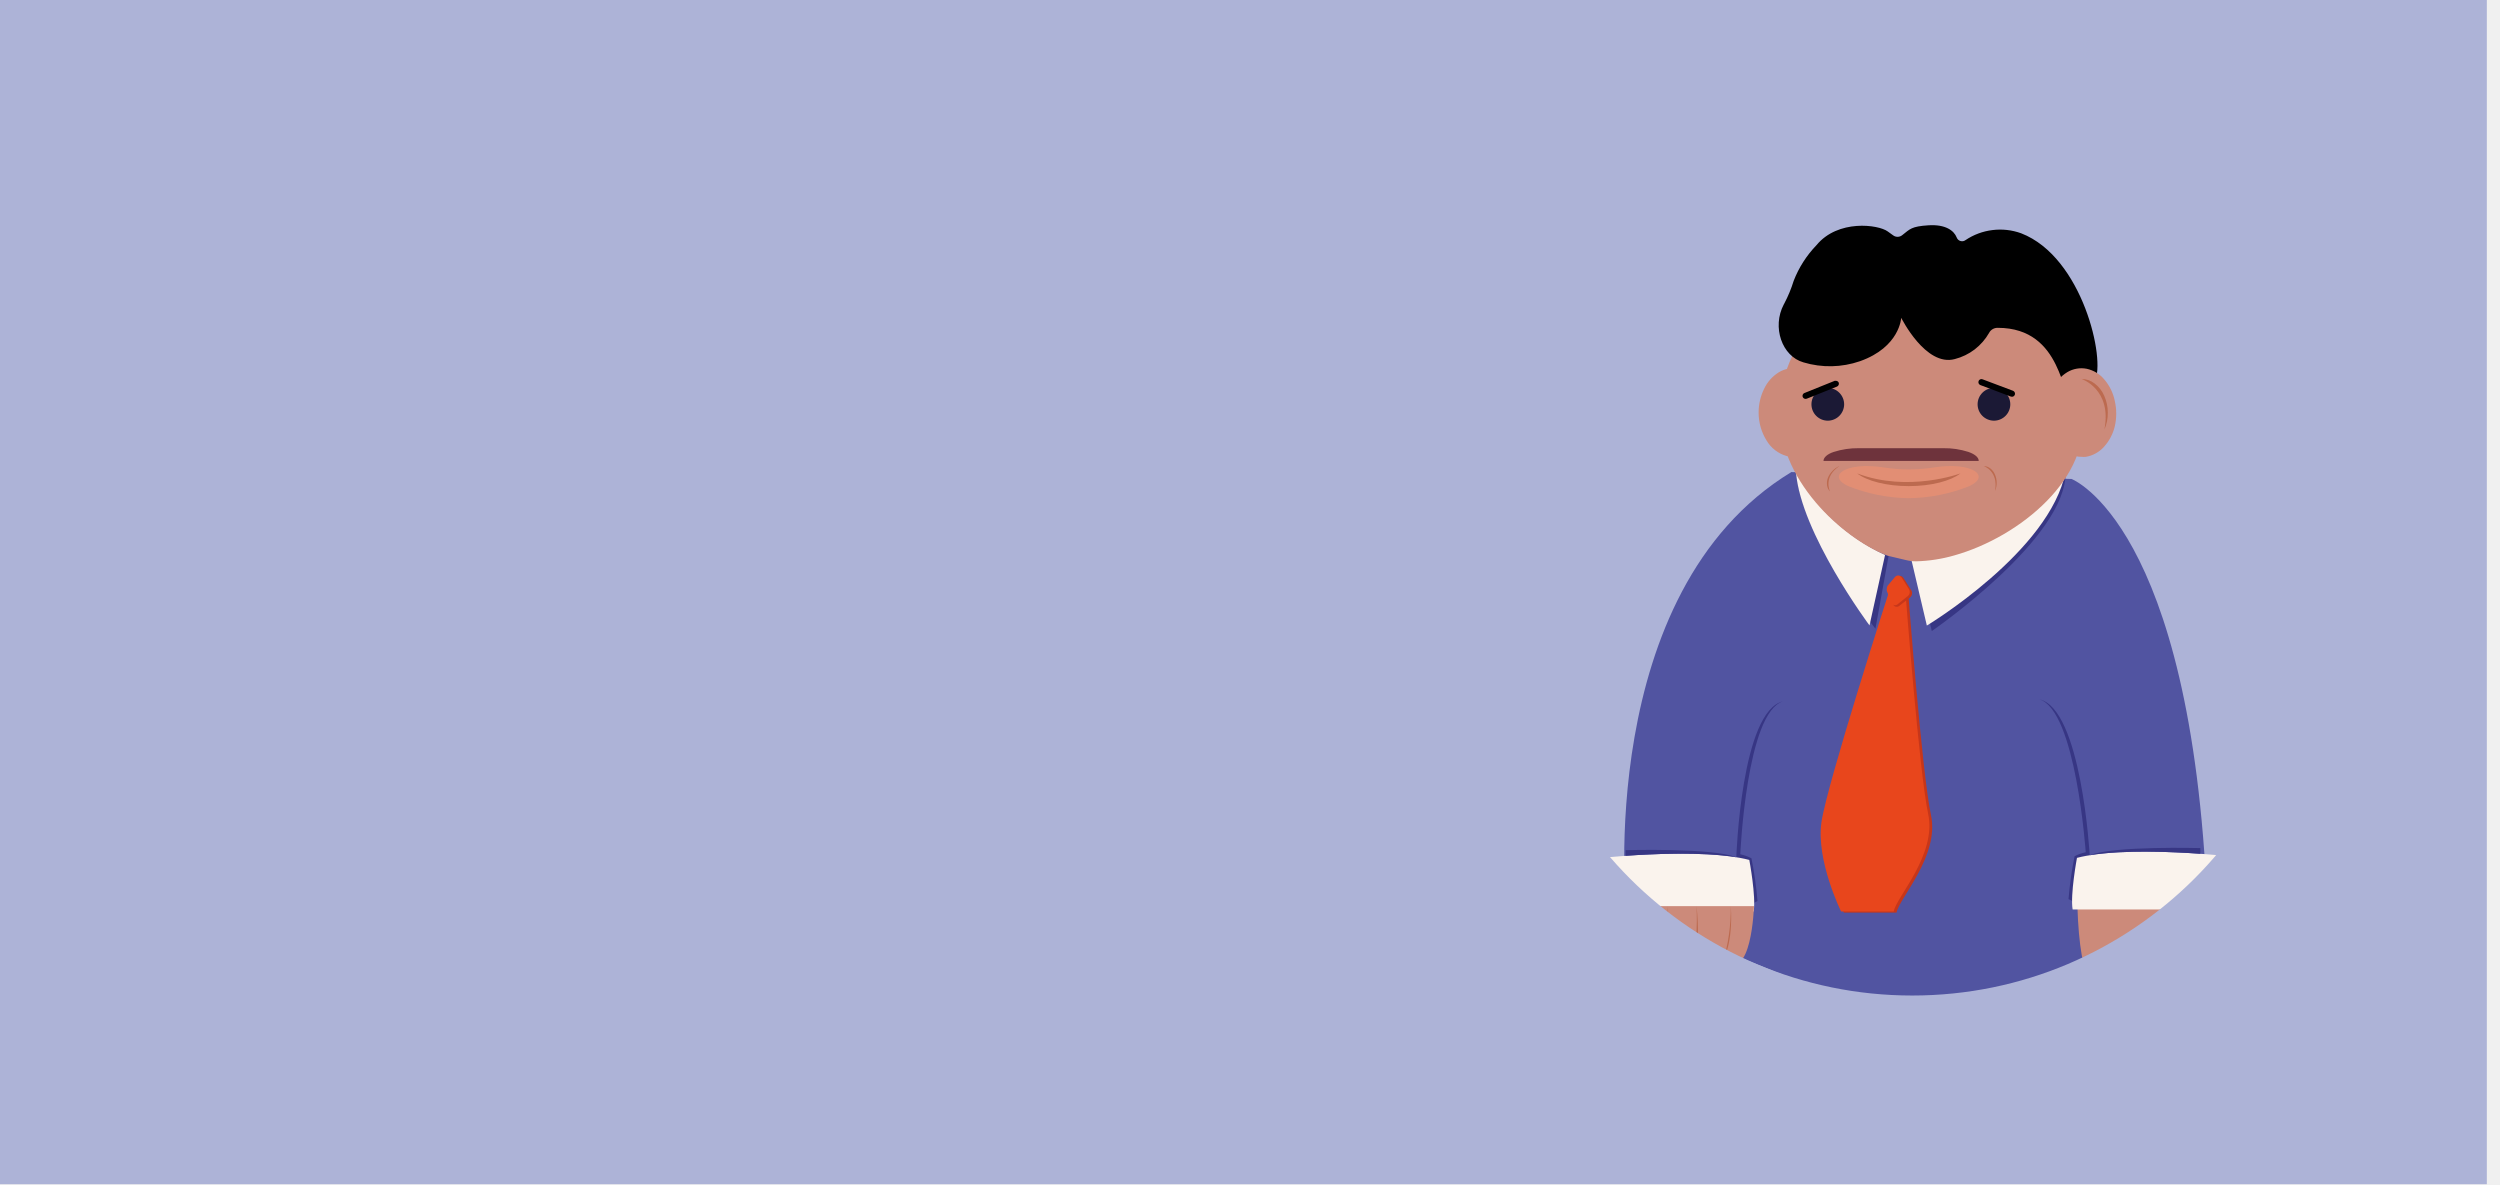
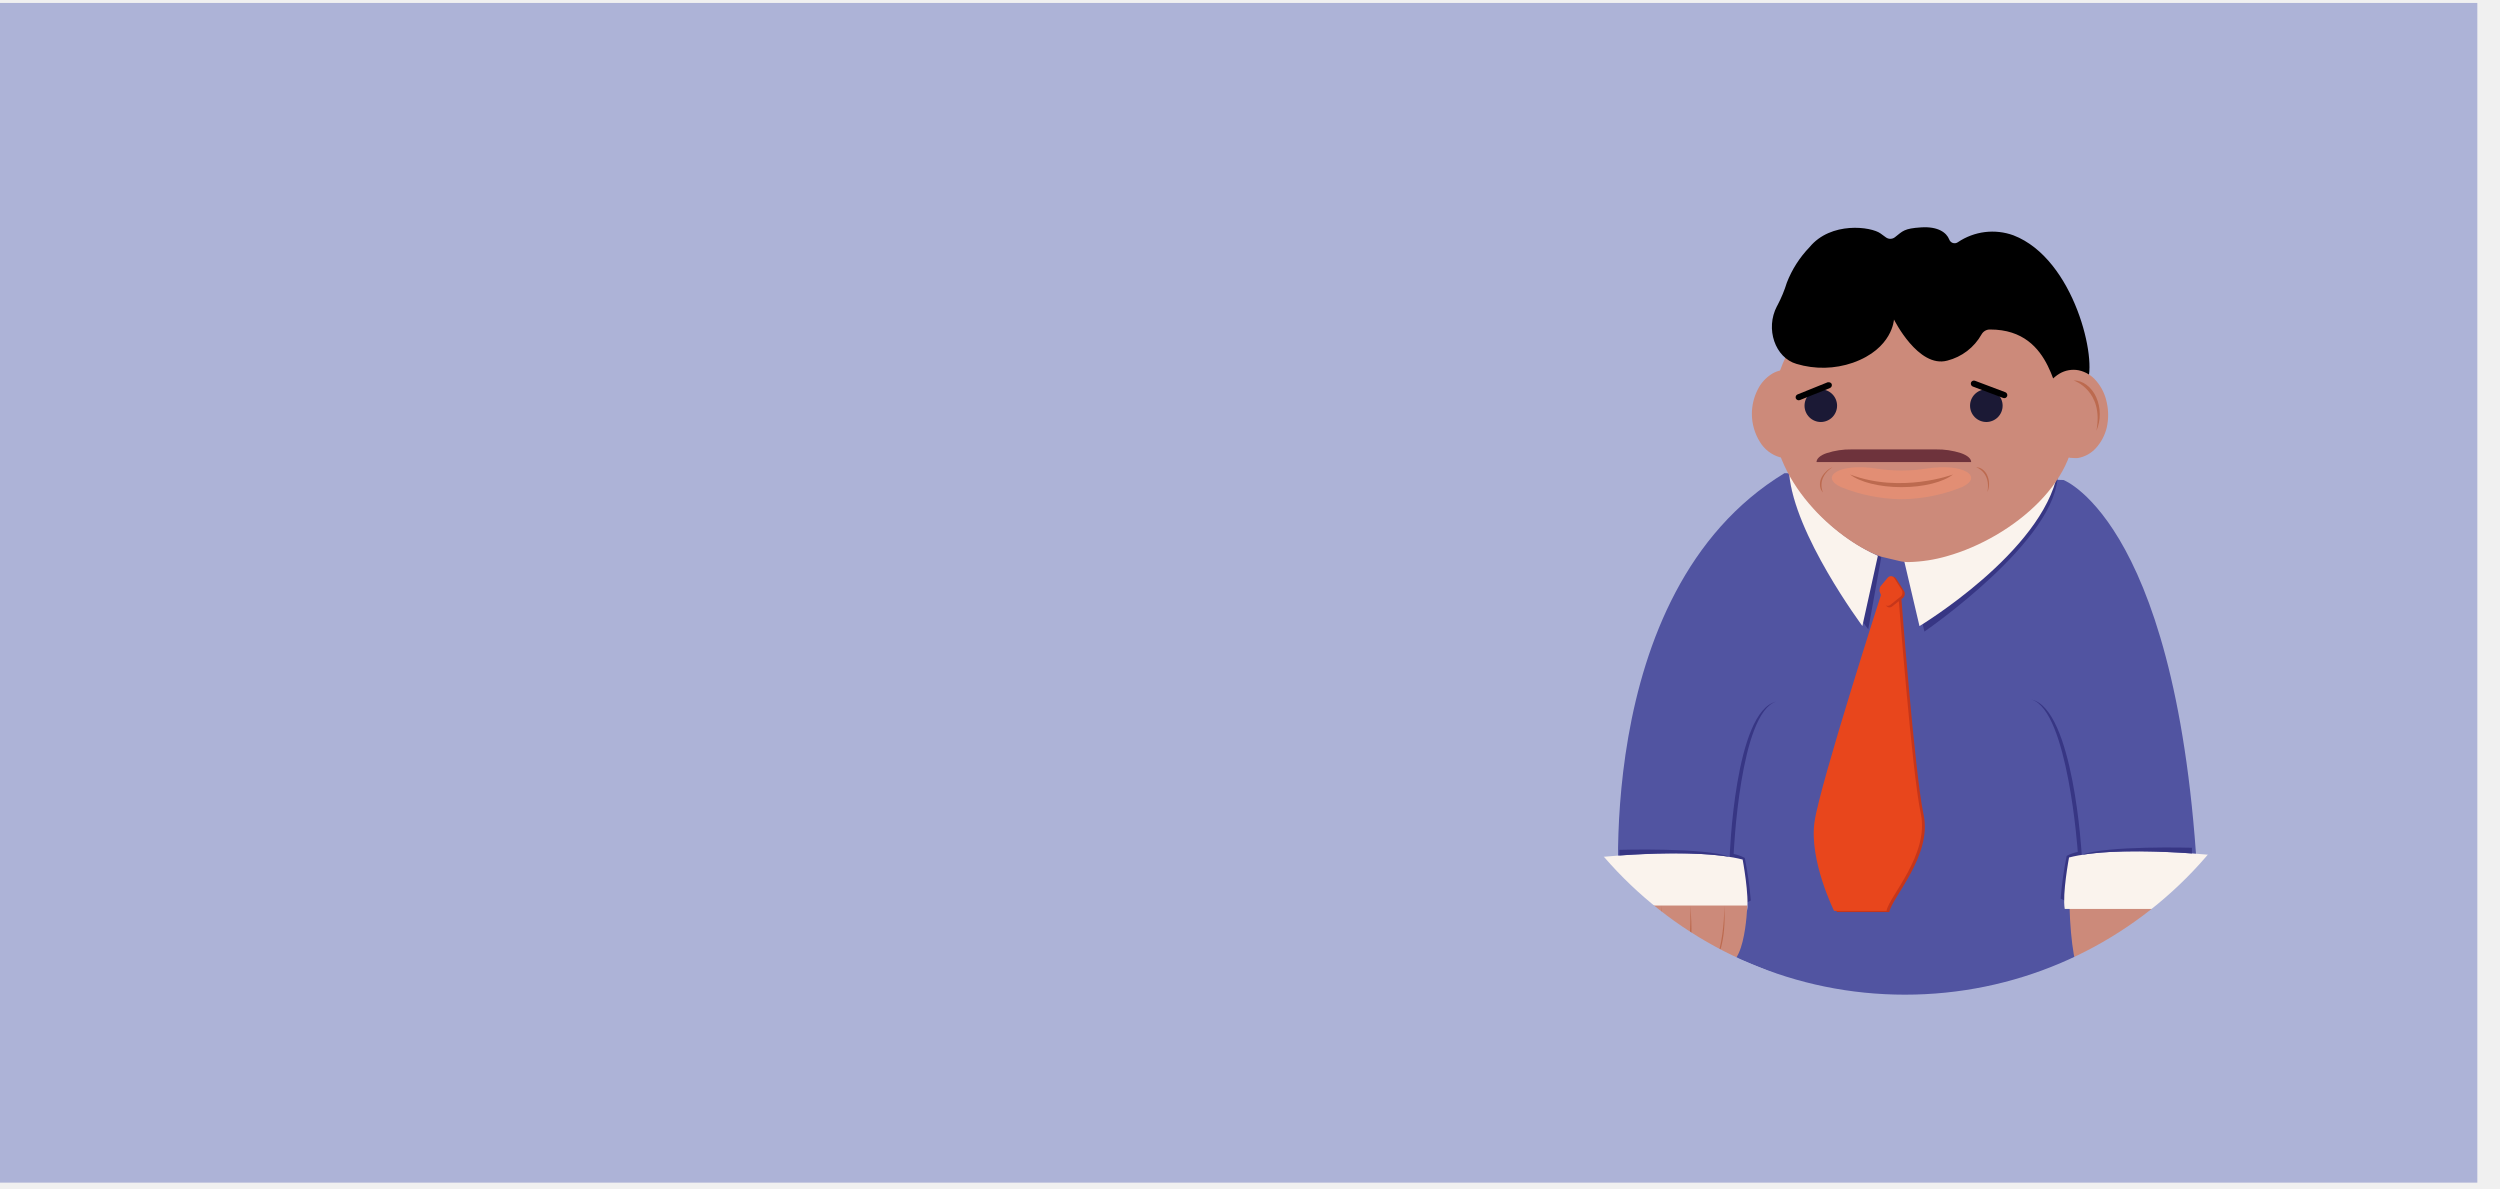
- <svg xmlns="http://www.w3.org/2000/svg" width="76" height="36" viewBox="0 0 76 36" fill="none">
-   <rect width="75.6" height="36" fill="#ADB3D7" />
-   <mask id="mask0_426_7" style="mask-type:alpha" maskUnits="userSpaceOnUse" x="46" y="6" width="25" height="25">
-     <circle cx="58.132" cy="18.132" r="11.632" fill="#C4C4C4" stroke="black" />
+ <svg xmlns="http://www.w3.org/2000/svg" width="101" height="48" viewBox="0 0 101 48" fill="none">
+   <rect y="0.119" width="100.084" height="47.659" fill="#ADB3D7" />
+   <mask id="mask0_426_7" style="mask-type:alpha" maskUnits="userSpaceOnUse" x="60" y="8" width="34" height="33">
+     <circle cx="76.96" cy="24.124" r="15.561" fill="#C4C4C4" stroke="black" />
  </mask>
  <g mask="url(#mask0_426_7)">
-     <path d="M49.437 27.709C49.437 27.709 48.439 18.007 54.457 14.351L62.973 14.56C62.973 14.56 66.612 15.93 67.1 27.481L58.655 31.436L49.437 27.709Z" fill="#5154A1" />
-     <path d="M62.793 14.34C62.793 14.34 60.818 17.151 58.216 17.017L58.726 19.184C58.726 19.184 62.853 16.35 62.793 14.34Z" fill="#373684" />
-     <path d="M62.793 14.34C62.793 14.34 60.669 16.982 58.067 16.85L58.576 19.017C58.576 19.017 62.322 16.762 62.793 14.34Z" fill="#FAF3ED" />
-     <path d="M57.413 16.9L57.013 19.113C57.013 19.113 54.737 16.21 54.597 14.351C54.595 14.351 56.549 16.752 57.413 16.9Z" fill="#373684" />
-     <path d="M57.306 16.871L56.833 19.013C56.833 19.013 54.742 16.206 54.597 14.351C55.214 15.454 56.161 16.336 57.306 16.871Z" fill="#FAF3ED" />
-     <path d="M58.013 18.057C58.013 18.057 58.431 23.525 58.701 24.774C58.971 26.023 57.724 27.313 57.655 27.744H56.055C56.055 27.744 55.288 26.194 55.459 25.025C55.631 23.856 57.524 17.988 57.524 17.988L58.013 18.057Z" fill="#C7361A" />
-     <path d="M57.927 18.023C57.927 18.023 58.346 23.491 58.615 24.738C58.885 25.985 57.639 27.279 57.569 27.708H55.969C55.969 27.708 55.202 26.158 55.373 24.989C55.545 23.82 57.438 17.952 57.438 17.952L57.927 18.023Z" fill="#E8461C" />
-     <path d="M57.429 17.82L57.66 17.546C57.673 17.53 57.689 17.518 57.708 17.509C57.727 17.504 57.747 17.504 57.766 17.509C57.787 17.509 57.806 17.515 57.823 17.527C57.841 17.538 57.856 17.553 57.867 17.571L58.103 17.944C58.124 17.977 58.132 18.016 58.126 18.055C58.121 18.093 58.103 18.129 58.074 18.155L57.743 18.416C57.727 18.43 57.708 18.44 57.687 18.444C57.668 18.449 57.647 18.449 57.628 18.444C57.609 18.437 57.591 18.427 57.576 18.412C57.56 18.397 57.548 18.378 57.54 18.358L57.404 17.994C57.397 17.966 57.397 17.938 57.404 17.91C57.406 17.879 57.414 17.848 57.429 17.82Z" fill="#C7361A" />
-     <path d="M57.386 17.804L57.607 17.54C57.62 17.526 57.636 17.513 57.653 17.505C57.671 17.497 57.69 17.494 57.71 17.494C57.729 17.496 57.748 17.503 57.764 17.513C57.781 17.524 57.795 17.538 57.806 17.555L58.034 17.915C58.043 17.931 58.05 17.948 58.053 17.967C58.057 17.985 58.057 18.005 58.053 18.023C58.05 18.042 58.045 18.061 58.036 18.078C58.026 18.093 58.014 18.106 58 18.118L57.685 18.371C57.67 18.384 57.652 18.392 57.632 18.396C57.613 18.4 57.593 18.4 57.574 18.396C57.555 18.389 57.538 18.379 57.523 18.364C57.509 18.349 57.498 18.331 57.49 18.312L57.36 17.963C57.353 17.936 57.353 17.908 57.36 17.881C57.362 17.854 57.37 17.827 57.386 17.804Z" fill="#E8461C" />
-     <path d="M52.784 26.06C52.784 26.06 53.095 27.619 53.089 27.585C53.083 27.552 53.428 27.393 53.428 27.393C53.393 26.956 53.331 26.521 53.244 26.092C53.137 26.036 53.023 25.995 52.905 25.97C52.905 25.97 53.093 21.645 54.208 21.32C52.932 21.603 52.784 26.06 52.784 26.06Z" fill="#373684" />
-     <path d="M48.985 27.708C48.866 27.17 48.818 26.617 48.843 26.066C48.843 26.066 51.742 25.765 53.179 26.142C53.179 26.142 53.388 27.254 53.311 27.708H48.985Z" fill="#FAF3ED" />
+     <path d="M65.448 36.8C65.448 36.8 64.127 23.957 72.094 19.116L83.368 19.393C83.368 19.393 88.186 21.207 88.831 36.498L77.652 41.735L65.448 36.8Z" fill="#5154A1" />
+     <path d="M83.129 19.102C83.129 19.102 80.515 22.824 77.07 22.647L77.746 25.516C77.746 25.516 83.21 21.764 83.129 19.102Z" fill="#373684" />
+     <path d="M83.13 19.102C83.13 19.102 80.319 22.6 76.874 22.426L77.547 25.294C77.547 25.294 82.507 22.309 83.13 19.102Z" fill="#FAF3ED" />
+     <path d="M76.007 22.492L75.478 25.422C75.478 25.422 72.465 21.578 72.28 19.116C72.277 19.116 74.863 22.295 76.007 22.492Z" fill="#373684" />
+     <path d="M75.866 22.453L75.24 25.289C75.24 25.289 72.471 21.573 72.28 19.116C73.096 20.577 74.35 21.744 75.866 22.453Z" fill="#FAF3ED" />
+     <path d="M76.802 24.023C76.802 24.023 77.356 31.262 77.713 32.915C78.07 34.568 76.42 36.277 76.328 36.847H74.21C74.21 36.847 73.194 34.795 73.421 33.247C73.648 31.699 76.154 23.932 76.154 23.932L76.802 24.023Z" fill="#C7361A" />
+     <path d="M76.688 23.978C76.688 23.978 77.242 31.217 77.599 32.867C77.957 34.518 76.306 36.232 76.215 36.799H74.096C74.096 36.799 73.08 34.747 73.307 33.199C73.534 31.651 76.04 23.884 76.04 23.884L76.688 23.978Z" fill="#E8461C" />
+     <path d="M76.029 23.71L76.334 23.347C76.351 23.326 76.373 23.309 76.397 23.297C76.423 23.29 76.45 23.29 76.475 23.297C76.502 23.297 76.528 23.306 76.55 23.322C76.574 23.336 76.594 23.356 76.608 23.38L76.921 23.873C76.949 23.916 76.96 23.969 76.951 24.02C76.945 24.071 76.92 24.118 76.882 24.153L76.445 24.499C76.423 24.517 76.397 24.53 76.37 24.535C76.344 24.542 76.318 24.542 76.292 24.535C76.266 24.526 76.243 24.512 76.223 24.493C76.203 24.473 76.187 24.448 76.176 24.421L75.996 23.939C75.986 23.903 75.986 23.865 75.996 23.829C75.998 23.787 76.009 23.746 76.029 23.71Z" fill="#C7361A" />
+     <path d="M75.972 23.687L76.265 23.338C76.282 23.319 76.303 23.303 76.326 23.291C76.35 23.281 76.375 23.277 76.401 23.277C76.426 23.28 76.451 23.289 76.473 23.302C76.495 23.317 76.514 23.335 76.528 23.358L76.83 23.834C76.842 23.855 76.851 23.879 76.855 23.903C76.86 23.928 76.86 23.953 76.855 23.978C76.852 24.003 76.844 24.027 76.833 24.05C76.82 24.07 76.804 24.088 76.786 24.103L76.368 24.438C76.348 24.455 76.324 24.466 76.298 24.471C76.273 24.477 76.246 24.477 76.221 24.471C76.196 24.462 76.173 24.448 76.154 24.429C76.135 24.409 76.12 24.386 76.11 24.36L75.938 23.898C75.929 23.862 75.929 23.825 75.938 23.79C75.94 23.753 75.951 23.718 75.972 23.687Z" fill="#E8461C" />
+     <path d="M69.879 34.618C69.879 34.618 70.292 36.681 70.284 36.637C70.275 36.592 70.732 36.382 70.732 36.382C70.686 35.803 70.604 35.228 70.489 34.659C70.347 34.585 70.196 34.531 70.04 34.499C70.04 34.499 70.289 28.772 71.765 28.343C70.076 28.717 69.879 34.618 69.879 34.618Z" fill="#373684" />
+     <path d="M64.85 36.8C64.692 36.087 64.629 35.356 64.662 34.627C64.662 34.627 68.5 34.228 70.403 34.726C70.403 34.726 70.679 36.2 70.577 36.8H64.85Z" fill="#FAF3ED" />
    <g clip-path="url(#clip0_426_7)">
-       <path d="M53.321 27.546C53.321 27.546 53.251 29.933 52.388 29.176C52.388 29.176 51.951 30.369 51.424 29.446C51.424 29.446 50.918 30.799 50.471 29.392C50.471 29.392 49.885 31.153 49.29 29.23C49.29 29.23 47.403 32.443 47.255 27.546L53.321 27.546Z" fill="#CC8A7A" />
-       <path d="M52.618 27.546C52.619 28.149 52.536 28.731 52.386 29.176C52.386 29.176 52.688 28.702 52.618 27.546Z" fill="#BC6A4F" />
-       <path d="M51.576 27.546C51.623 28.874 51.424 29.446 51.424 29.446C51.424 29.446 51.726 28.962 51.576 27.546Z" fill="#BC6A4F" />
-       <path d="M50.704 27.545C50.69 28.207 50.61 28.846 50.471 29.392C50.561 29.156 50.629 28.866 50.669 28.545C50.709 28.224 50.722 27.881 50.704 27.545Z" fill="#BC6A4F" />
-       <path d="M49.065 28.165C49.109 28.562 49.186 28.926 49.29 29.23C49.22 29.125 49.163 28.97 49.123 28.783C49.083 28.595 49.063 28.382 49.065 28.165Z" fill="#BC6A4F" />
+       <path d="M70.59 36.584C70.59 36.584 70.498 39.745 69.355 38.742C69.355 38.742 68.776 40.321 68.079 39.1C68.079 39.1 67.41 40.891 66.818 39.029C66.818 39.029 66.042 41.36 65.254 38.814C65.254 38.814 62.757 43.067 62.56 36.584L70.59 36.584Z" fill="#CC8A7A" />
+       <path d="M69.661 36.584C69.661 37.383 69.551 38.153 69.353 38.742C69.353 38.742 69.752 38.115 69.661 36.584Z" fill="#BC6A4F" />
+       <path d="M68.281 36.583C68.343 38.341 68.079 39.1 68.079 39.1C68.079 39.1 68.479 38.458 68.281 36.583Z" fill="#BC6A4F" />
+       <path d="M67.126 36.584C67.108 37.46 67.001 38.306 66.818 39.028C66.936 38.716 67.026 38.332 67.08 37.907C67.133 37.482 67.15 37.029 67.126 36.584Z" fill="#BC6A4F" />
+       <path d="M64.956 37.404C65.014 37.93 65.116 38.412 65.253 38.813C65.162 38.675 65.085 38.47 65.033 38.222C64.98 37.974 64.954 37.691 64.956 37.404Z" fill="#BC6A4F" />
    </g>
    <g clip-path="url(#clip1_426_7)">
-       <path d="M69.219 27.546C69.219 27.546 69.149 29.933 68.286 29.176C68.286 29.176 67.849 30.369 67.322 29.446C67.322 29.446 66.816 30.799 66.369 29.392C66.369 29.392 65.783 31.153 65.188 29.23C65.188 29.23 63.301 32.443 63.153 27.546L69.219 27.546Z" fill="#CC8A7A" />
-       <path d="M68.516 27.546C68.517 28.149 68.434 28.731 68.284 29.176C68.284 29.176 68.586 28.702 68.516 27.546Z" fill="#BC6A4F" />
-       <path d="M67.474 27.546C67.521 28.874 67.322 29.446 67.322 29.446C67.322 29.446 67.624 28.962 67.474 27.546Z" fill="#BC6A4F" />
-       <path d="M66.602 27.545C66.588 28.207 66.507 28.846 66.369 29.392C66.459 29.156 66.526 28.866 66.567 28.545C66.608 28.224 66.62 27.881 66.602 27.545Z" fill="#BC6A4F" />
-       <path d="M64.963 28.165C65.007 28.562 65.084 28.926 65.188 29.23C65.118 29.125 65.06 28.97 65.021 28.783C64.981 28.595 64.961 28.382 64.963 28.165Z" fill="#BC6A4F" />
+       <path d="M91.637 36.584C91.637 36.584 91.545 39.745 90.402 38.742C90.402 38.742 89.823 40.321 89.126 39.1C89.126 39.1 88.457 40.891 87.865 39.029C87.865 39.029 87.089 41.36 86.301 38.814C86.301 38.814 83.803 43.067 83.606 36.584L91.637 36.584Z" fill="#CC8A7A" />
+       <path d="M90.707 36.584C90.708 37.383 90.598 38.153 90.4 38.742C90.4 38.742 90.799 38.115 90.707 36.584Z" fill="#BC6A4F" />
+       <path d="M89.328 36.583C89.39 38.341 89.126 39.1 89.126 39.1C89.126 39.1 89.526 38.458 89.328 36.583Z" fill="#BC6A4F" />
+       <path d="M88.173 36.584C88.155 37.46 88.048 38.306 87.865 39.028C87.983 38.716 88.073 38.332 88.127 37.907C88.18 37.482 88.196 37.029 88.173 36.584Z" fill="#BC6A4F" />
+       <path d="M86.003 37.404C86.061 37.93 86.163 38.412 86.3 38.813C86.208 38.675 86.132 38.47 86.08 38.222C86.027 37.974 86.001 37.691 86.003 37.404Z" fill="#BC6A4F" />
    </g>
-     <path d="M52.784 26.06C51.738 25.889 50.234 25.958 49.418 26.016V25.845C49.418 25.845 52.06 25.769 52.784 26.06Z" fill="#373684" />
-     <path d="M63.527 26L63.221 27.525C63.221 27.491 62.883 27.332 62.883 27.332C62.918 26.895 62.98 26.459 63.067 26.029C63.174 25.973 63.288 25.933 63.406 25.908C63.406 25.908 63.109 21.584 61.994 21.258C63.278 21.542 63.527 26 63.527 26Z" fill="#373684" />
-     <path d="M67.332 27.648C67.453 27.109 67.501 26.556 67.476 26.004C67.476 26.004 64.577 25.705 63.14 26.079C63.14 26.079 62.931 27.194 63.008 27.648H67.332Z" fill="#FAF3ED" />
-     <path d="M63.527 25.999C64.573 25.826 66.075 25.897 66.89 25.955V25.782C66.89 25.782 64.259 25.708 63.527 25.999Z" fill="#373684" />
-     <path d="M53.462 12.552C53.46 12.296 53.518 12.044 53.631 11.816C53.729 11.608 53.886 11.433 54.083 11.313C54.26 11.208 54.47 11.171 54.673 11.211C54.884 11.257 55.073 11.373 55.21 11.539C55.369 11.726 55.477 11.95 55.526 12.19C55.583 12.443 55.583 12.706 55.526 12.96C55.469 13.193 55.355 13.409 55.193 13.587C55.049 13.746 54.856 13.852 54.645 13.888C54.604 13.892 54.563 13.892 54.522 13.888C54.452 13.889 54.381 13.88 54.313 13.863C54.057 13.79 53.84 13.621 53.704 13.393C53.547 13.14 53.463 12.849 53.462 12.552Z" fill="#CC8A7A" />
-     <path d="M57.94 17.026L57.412 16.901C56.264 16.507 54.093 14.782 54.093 12.552C54.096 11.478 54.524 10.449 55.284 9.689C56.043 8.93 57.072 8.501 58.147 8.498H59.224C60.298 8.501 61.327 8.93 62.087 9.689C62.846 10.449 63.274 11.478 63.278 12.552C63.602 14.485 61.431 16.317 59.406 16.886C59.03 16.994 58.642 17.054 58.251 17.064C58.146 17.065 58.041 17.052 57.94 17.026Z" fill="#CC8A7A" />
-     <path d="M55.566 12.789C55.434 12.789 55.307 12.736 55.214 12.643C55.12 12.55 55.068 12.423 55.068 12.291C55.068 12.159 55.12 12.032 55.214 11.939C55.307 11.845 55.434 11.793 55.566 11.793C55.697 11.793 55.824 11.846 55.916 11.94C56.009 12.033 56.062 12.159 56.062 12.291C56.062 12.422 56.009 12.549 55.916 12.642C55.824 12.735 55.697 12.788 55.566 12.789Z" fill="#1B1935" />
-     <path d="M60.615 12.789C60.483 12.788 60.357 12.735 60.264 12.642C60.171 12.549 60.119 12.422 60.119 12.291C60.119 12.159 60.171 12.033 60.264 11.94C60.357 11.846 60.483 11.793 60.615 11.793C60.747 11.793 60.874 11.845 60.967 11.939C61.06 12.032 61.113 12.159 61.113 12.291C61.113 12.423 61.06 12.55 60.967 12.643C60.874 12.736 60.747 12.789 60.615 12.789Z" fill="#1B1935" />
-     <path d="M55.808 11.577C55.797 11.575 55.786 11.575 55.775 11.577L54.855 11.947C54.832 11.956 54.813 11.974 54.804 11.997C54.794 12.02 54.793 12.045 54.802 12.068C54.812 12.091 54.83 12.11 54.853 12.119C54.876 12.129 54.902 12.13 54.926 12.12L55.844 11.752C55.867 11.743 55.885 11.724 55.895 11.701C55.905 11.678 55.905 11.652 55.896 11.629C55.888 11.613 55.875 11.6 55.86 11.59C55.844 11.581 55.827 11.576 55.808 11.577Z" fill="black" />
-     <path d="M60.237 11.524C60.218 11.524 60.199 11.53 60.183 11.541C60.167 11.552 60.156 11.567 60.149 11.585C60.14 11.608 60.141 11.634 60.151 11.657C60.161 11.68 60.18 11.697 60.203 11.706L61.13 12.056C61.153 12.065 61.179 12.064 61.202 12.054C61.224 12.043 61.242 12.025 61.251 12.001C61.259 11.978 61.258 11.952 61.248 11.93C61.238 11.907 61.22 11.889 61.197 11.88L60.27 11.531L60.237 11.524Z" fill="black" />
-     <path d="M58.791 14.21C58.284 14.29 57.768 14.29 57.262 14.21C56.111 14.03 55.515 14.465 56.178 14.775C56.767 15.011 57.393 15.137 58.027 15.145C58.661 15.137 59.287 15.012 59.874 14.775C60.54 14.465 59.941 14.03 58.791 14.21Z" fill="#E28E74" />
-     <path d="M56.457 14.391C56.754 14.621 57.346 14.778 58.028 14.778C58.71 14.778 59.302 14.621 59.599 14.391C59.599 14.391 58.013 14.983 56.457 14.391Z" fill="#BC6A4F" />
-     <path d="M54.227 9.255L54.245 9.222C54.36 9.003 54.455 8.774 54.528 8.537C54.684 8.134 54.92 7.766 55.22 7.454C55.873 6.661 57.103 6.826 57.387 7.036C57.45 7.08 57.506 7.119 57.555 7.157C57.595 7.186 57.644 7.201 57.694 7.199C57.744 7.197 57.792 7.179 57.831 7.146C58.067 6.962 58.103 6.883 58.626 6.849C59.148 6.816 59.402 7.013 59.483 7.218C59.492 7.243 59.507 7.266 59.526 7.285C59.546 7.304 59.569 7.318 59.595 7.326C59.621 7.334 59.648 7.336 59.675 7.332C59.702 7.328 59.727 7.317 59.749 7.301C59.995 7.135 60.276 7.03 60.571 6.994C60.865 6.957 61.164 6.991 61.443 7.092C63.313 7.814 64.022 10.956 63.681 11.581C63.615 11.715 63.52 11.832 63.405 11.927C63.289 12.021 63.154 12.089 63.01 12.127C62.652 12.209 62.744 9.966 60.732 9.966C60.679 9.965 60.627 9.977 60.58 10.004C60.534 10.03 60.496 10.068 60.471 10.115C60.359 10.312 60.209 10.485 60.03 10.623C59.85 10.76 59.644 10.86 59.425 10.916C58.538 11.156 57.797 9.661 57.797 9.661C57.797 9.661 57.757 10.552 56.542 10.981C55.988 11.172 55.387 11.185 54.825 11.016C54.172 10.83 53.863 9.945 54.227 9.255Z" fill="black" />
-     <path d="M62.226 12.552C62.224 12.296 62.282 12.044 62.395 11.816C62.493 11.608 62.651 11.433 62.847 11.313C63.024 11.208 63.234 11.171 63.437 11.211C63.648 11.257 63.837 11.372 63.974 11.539C64.133 11.726 64.242 11.95 64.29 12.19C64.348 12.443 64.348 12.706 64.29 12.96C64.234 13.194 64.12 13.409 63.958 13.587C63.813 13.746 63.621 13.852 63.41 13.888C63.369 13.892 63.329 13.892 63.288 13.888C63.218 13.889 63.147 13.88 63.079 13.863C62.824 13.79 62.606 13.621 62.47 13.393C62.313 13.14 62.229 12.849 62.226 12.552Z" fill="#CC8A7A" />
-     <path d="M63.974 13.058C64.045 12.896 64.079 12.72 64.077 12.543C64.078 12.367 64.041 12.192 63.968 12.031C63.905 11.883 63.804 11.754 63.675 11.657C63.561 11.569 63.42 11.52 63.276 11.519C63.276 11.519 64.211 11.826 63.974 13.058Z" fill="#BC6A4F" />
-     <path d="M60.648 14.927C60.683 14.848 60.7 14.761 60.699 14.674C60.699 14.586 60.68 14.499 60.644 14.419C60.613 14.346 60.563 14.283 60.5 14.235C60.443 14.192 60.374 14.168 60.303 14.168C60.303 14.168 60.763 14.319 60.648 14.927Z" fill="#BC6A4F" />
-     <path d="M55.921 14.167C55.842 14.199 55.77 14.248 55.712 14.311C55.651 14.371 55.603 14.442 55.57 14.521C55.541 14.595 55.531 14.676 55.543 14.755C55.552 14.825 55.583 14.89 55.633 14.941C55.633 14.941 55.411 14.506 55.921 14.167Z" fill="#BC6A4F" />
-     <path d="M56.502 13.625H59.082C59.339 13.621 59.594 13.66 59.839 13.738C60.048 13.811 60.153 13.91 60.153 14.012H55.434C55.434 13.91 55.547 13.803 55.747 13.738C55.991 13.66 56.246 13.622 56.502 13.625Z" fill="#6E333C" />
+     <path d="M69.879 34.618C68.494 34.391 66.503 34.482 65.423 34.56V34.333C65.423 34.333 68.921 34.233 69.879 34.618Z" fill="#373684" />
+     <path d="M84.102 34.538L83.698 36.557C83.698 36.513 83.249 36.303 83.249 36.303C83.296 35.723 83.377 35.147 83.493 34.577C83.634 34.503 83.785 34.449 83.942 34.417C83.942 34.417 83.548 28.693 82.072 28.261C83.773 28.637 84.102 34.538 84.102 34.538Z" fill="#373684" />
+     <path d="M89.139 36.72C89.299 36.006 89.363 35.274 89.33 34.543C89.33 34.543 85.492 34.147 83.589 34.643C83.589 34.643 83.312 36.119 83.415 36.72H89.139Z" fill="#FAF3ED" />
+     <path d="M84.102 34.537C85.486 34.307 87.474 34.401 88.554 34.479V34.249C88.554 34.249 85.071 34.152 84.102 34.537Z" fill="#373684" />
+     <path d="M70.776 16.735C70.774 16.397 70.851 16.064 71.001 15.761C71.131 15.485 71.339 15.254 71.599 15.096C71.834 14.956 72.112 14.908 72.38 14.96C72.659 15.021 72.91 15.174 73.091 15.395C73.302 15.642 73.445 15.938 73.51 16.256C73.584 16.592 73.584 16.94 73.51 17.275C73.434 17.584 73.283 17.87 73.069 18.106C72.878 18.316 72.623 18.456 72.344 18.505C72.289 18.509 72.235 18.509 72.18 18.505C72.087 18.505 71.994 18.494 71.903 18.472C71.566 18.374 71.277 18.151 71.098 17.849C70.89 17.514 70.778 17.129 70.776 16.735Z" fill="#CC8A7A" />
+     <path d="M76.705 22.658L76.007 22.492C74.487 21.971 71.612 19.687 71.612 16.735C71.617 15.313 72.183 13.95 73.189 12.945C74.195 11.939 75.557 11.373 76.979 11.368H78.405C79.827 11.373 81.19 11.939 82.195 12.945C83.201 13.95 83.767 15.313 83.772 16.735C84.201 19.294 81.327 21.72 78.646 22.473C78.149 22.616 77.635 22.695 77.118 22.708C76.978 22.71 76.84 22.693 76.705 22.658Z" fill="#CC8A7A" />
+     <path d="M73.562 17.049C73.387 17.049 73.219 16.979 73.096 16.856C72.972 16.732 72.903 16.564 72.903 16.39C72.903 16.215 72.972 16.047 73.096 15.924C73.219 15.8 73.387 15.73 73.562 15.73C73.736 15.731 73.903 15.801 74.026 15.925C74.149 16.048 74.218 16.215 74.218 16.39C74.218 16.564 74.149 16.731 74.026 16.855C73.903 16.978 73.736 17.048 73.562 17.049Z" fill="#1B1935" />
+     <path d="M80.247 17.049C80.072 17.048 79.905 16.978 79.782 16.855C79.659 16.731 79.59 16.564 79.59 16.39C79.59 16.215 79.659 16.048 79.782 15.925C79.905 15.801 80.072 15.731 80.247 15.73C80.421 15.73 80.589 15.8 80.713 15.924C80.836 16.047 80.906 16.215 80.906 16.39C80.906 16.564 80.836 16.732 80.713 16.856C80.589 16.979 80.421 17.049 80.247 17.049Z" fill="#1B1935" />
+     <path d="M73.883 15.443C73.869 15.441 73.854 15.441 73.839 15.443L72.621 15.934C72.59 15.946 72.566 15.97 72.553 16C72.54 16.03 72.54 16.064 72.551 16.094C72.564 16.125 72.589 16.149 72.619 16.162C72.65 16.175 72.684 16.175 72.715 16.163L73.93 15.676C73.961 15.663 73.985 15.639 73.998 15.608C74.011 15.578 74.012 15.543 74 15.513C73.989 15.491 73.972 15.473 73.951 15.461C73.931 15.449 73.907 15.443 73.883 15.443Z" fill="black" />
+     <path d="M79.746 15.375C79.72 15.375 79.696 15.383 79.675 15.397C79.654 15.411 79.638 15.432 79.629 15.455C79.618 15.486 79.618 15.52 79.632 15.55C79.645 15.581 79.67 15.604 79.701 15.616L80.928 16.078C80.959 16.09 80.993 16.089 81.023 16.076C81.053 16.062 81.077 16.037 81.089 16.006C81.1 15.976 81.098 15.942 81.085 15.912C81.071 15.882 81.047 15.858 81.017 15.846L79.79 15.383L79.746 15.375Z" fill="black" />
+     <path d="M77.832 18.931C77.161 19.036 76.478 19.036 75.807 18.931C74.284 18.693 73.495 19.269 74.373 19.678C75.151 19.992 75.981 20.158 76.821 20.169C77.659 20.158 78.488 19.992 79.266 19.678C80.147 19.269 79.355 18.693 77.832 18.931Z" fill="#E28E74" />
+     <path d="M74.742 19.169C75.135 19.474 75.919 19.681 76.822 19.681C77.725 19.681 78.508 19.474 78.901 19.169C78.901 19.169 76.802 19.953 74.742 19.169Z" fill="#BC6A4F" />
+     <path d="M71.789 12.37L71.814 12.326C71.966 12.036 72.092 11.733 72.188 11.42C72.395 10.886 72.707 10.398 73.105 9.986C73.969 8.936 75.597 9.155 75.974 9.432C76.057 9.49 76.132 9.543 76.195 9.593C76.249 9.631 76.314 9.651 76.38 9.648C76.447 9.646 76.51 9.621 76.561 9.579C76.874 9.335 76.921 9.23 77.613 9.186C78.305 9.141 78.64 9.402 78.748 9.673C78.76 9.707 78.78 9.737 78.805 9.762C78.831 9.787 78.862 9.806 78.896 9.817C78.931 9.827 78.967 9.83 79.002 9.824C79.037 9.819 79.071 9.805 79.1 9.784C79.426 9.564 79.799 9.425 80.188 9.376C80.578 9.328 80.974 9.373 81.343 9.507C83.819 10.462 84.758 14.622 84.306 15.45C84.218 15.627 84.093 15.783 83.94 15.907C83.787 16.032 83.609 16.122 83.417 16.172C82.944 16.28 83.066 13.312 80.402 13.312C80.331 13.309 80.262 13.327 80.201 13.361C80.14 13.396 80.09 13.447 80.055 13.508C79.908 13.77 79.71 13.998 79.472 14.181C79.234 14.363 78.961 14.495 78.671 14.569C77.497 14.887 76.516 12.907 76.516 12.907C76.516 12.907 76.464 14.087 74.855 14.655C74.121 14.909 73.325 14.925 72.581 14.702C71.717 14.455 71.308 13.284 71.789 12.37Z" fill="black" />
+     <path d="M82.379 16.735C82.377 16.397 82.454 16.064 82.603 15.761C82.734 15.485 82.941 15.254 83.201 15.096C83.436 14.956 83.714 14.908 83.982 14.96C84.262 15.021 84.513 15.174 84.694 15.395C84.904 15.642 85.048 15.938 85.112 16.256C85.188 16.592 85.188 16.94 85.112 17.275C85.038 17.585 84.886 17.871 84.672 18.106C84.481 18.316 84.226 18.456 83.946 18.505C83.893 18.509 83.839 18.509 83.786 18.505C83.692 18.505 83.599 18.494 83.509 18.472C83.171 18.374 82.883 18.151 82.703 17.849C82.495 17.514 82.383 17.129 82.379 16.735Z" fill="#CC8A7A" />
+     <path d="M84.694 17.405C84.787 17.19 84.833 16.958 84.83 16.724C84.831 16.49 84.782 16.259 84.686 16.046C84.601 15.85 84.468 15.679 84.298 15.55C84.146 15.434 83.96 15.369 83.769 15.367C83.769 15.367 85.007 15.774 84.694 17.405Z" fill="#BC6A4F" />
+     <path d="M80.291 19.88C80.337 19.775 80.359 19.66 80.357 19.545C80.358 19.429 80.333 19.313 80.285 19.207C80.244 19.111 80.178 19.027 80.094 18.964C80.019 18.907 79.928 18.876 79.834 18.875C79.834 18.875 80.443 19.074 80.291 19.88Z" fill="#BC6A4F" />
+     <path d="M74.033 18.874C73.928 18.917 73.834 18.982 73.757 19.065C73.676 19.144 73.612 19.238 73.568 19.342C73.529 19.441 73.517 19.547 73.532 19.652C73.544 19.745 73.586 19.832 73.651 19.899C73.651 19.899 73.358 19.323 74.033 18.874Z" fill="#BC6A4F" />
+     <path d="M74.802 18.156H78.217C78.557 18.151 78.895 18.201 79.219 18.305C79.496 18.402 79.635 18.532 79.635 18.668H73.387C73.387 18.532 73.537 18.391 73.803 18.305C74.126 18.201 74.463 18.151 74.802 18.156Z" fill="#6E333C" />
  </g>
  <defs>
    <clipPath id="clip0_426_7">
-       <rect width="6.066" height="2.719" fill="white" transform="translate(53.3208 30.2646) rotate(-180)" />
+       <rect width="8.031" height="3.6" fill="white" transform="translate(70.5903 40.1836) rotate(-180)" />
    </clipPath>
    <clipPath id="clip1_426_7">
-       <rect width="6.066" height="2.719" fill="white" transform="translate(69.2188 30.2646) rotate(-180)" />
+       <rect width="8.031" height="3.6" fill="white" transform="translate(91.6372 40.1836) rotate(-180)" />
    </clipPath>
  </defs>
</svg>
